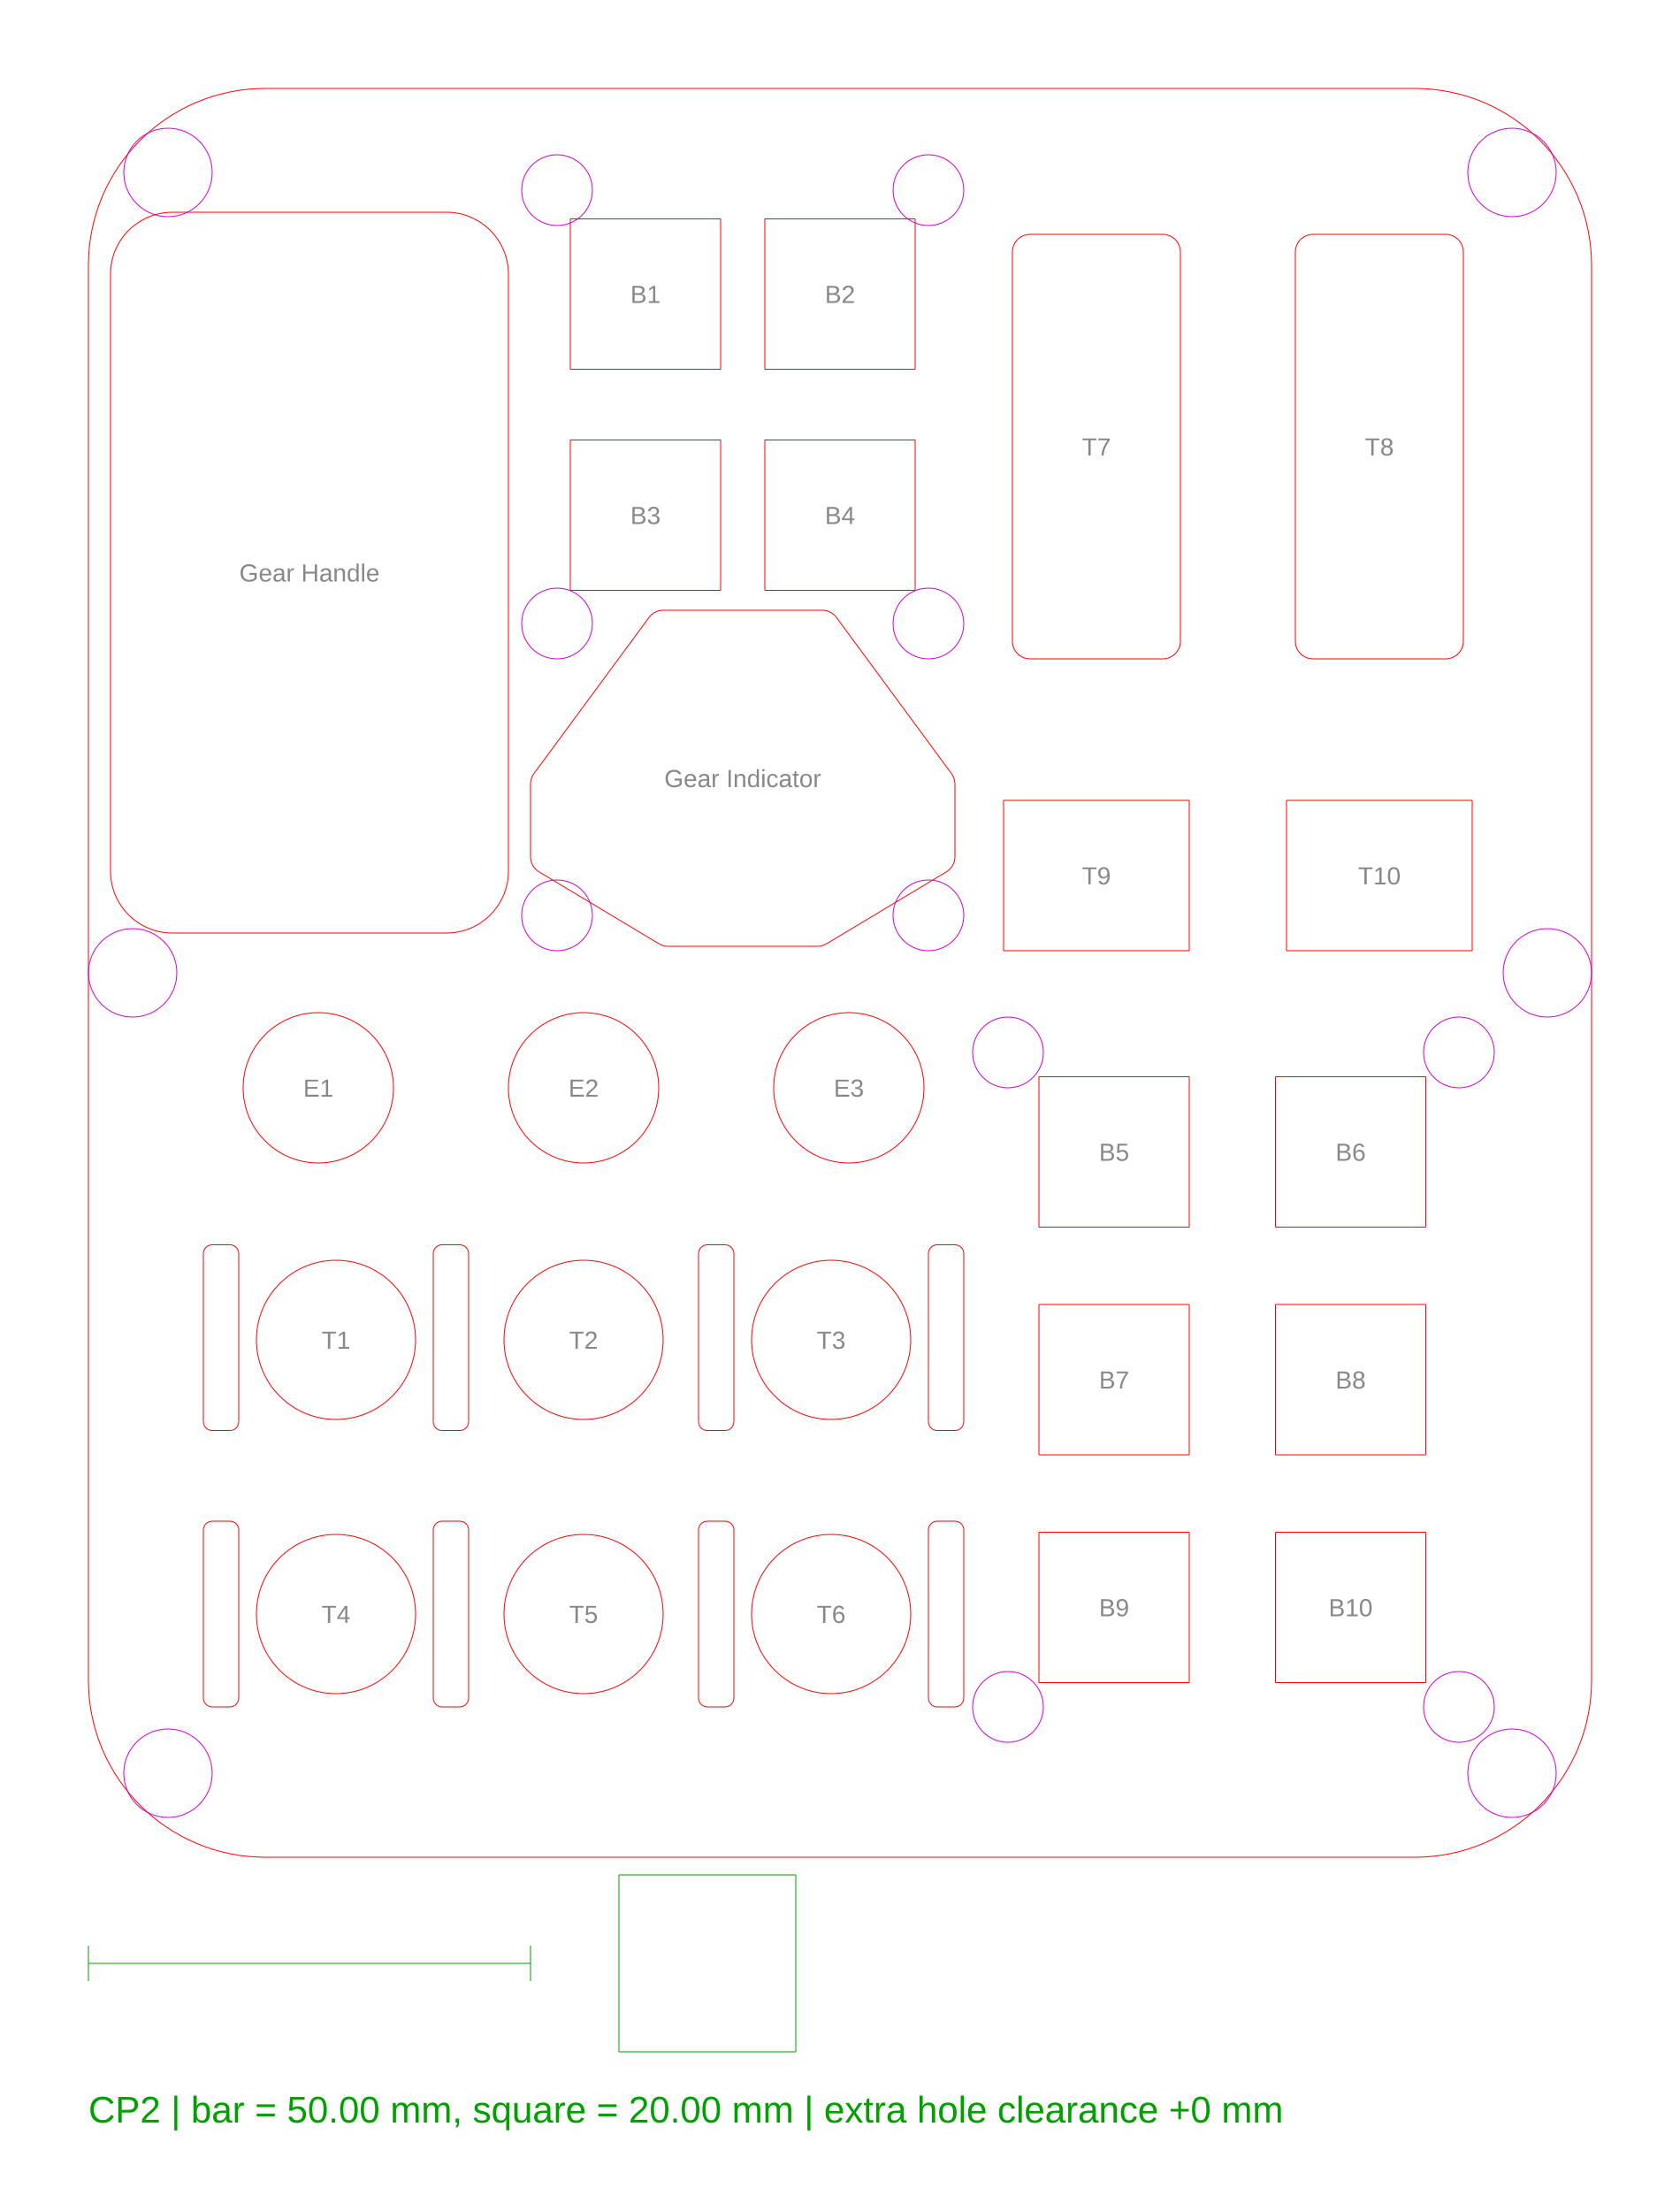
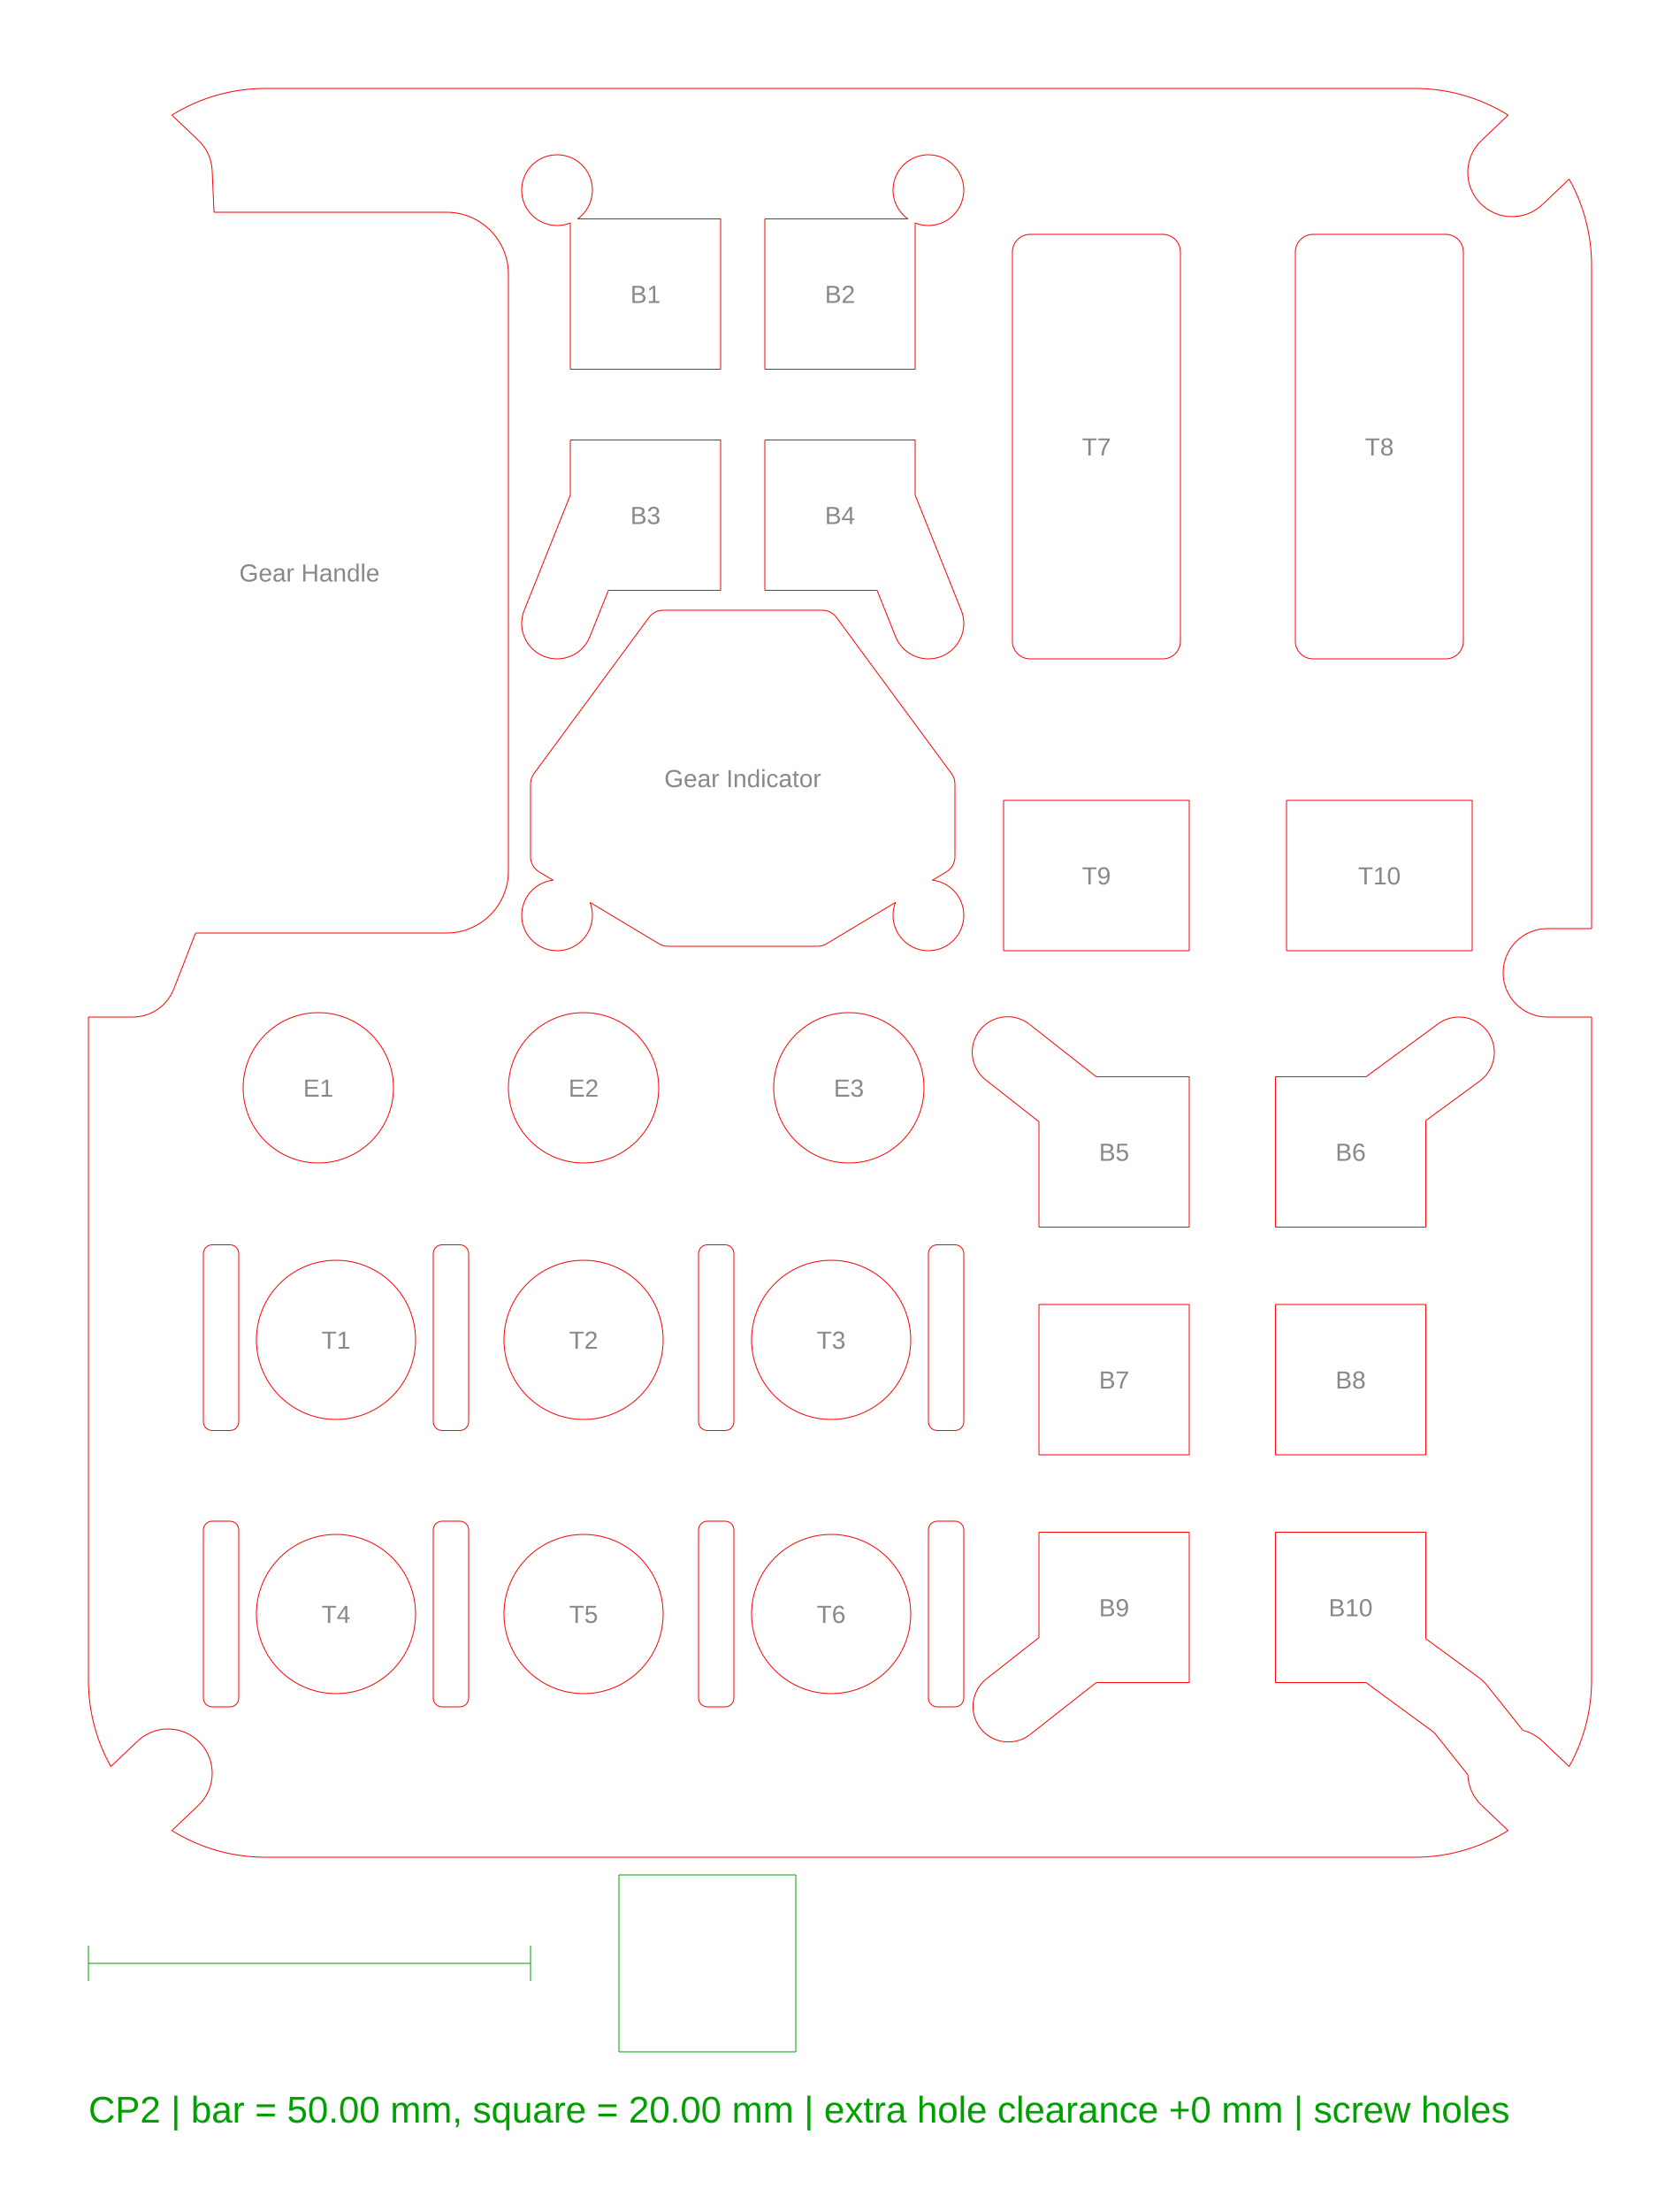
<svg xmlns="http://www.w3.org/2000/svg" width="190mm" height="250mm" viewBox="0 0 190 250">
  <line x1="30" y1="210" x2="160" y2="210" fill="none" stroke="#ff0000" stroke-width="0.1" />
-   <line x1="180" y1="190" x2="180" y2="30" fill="none" stroke="#ff0000" stroke-width="0.1" />
+   <line x1="180" y1="190" x2="180" y2="115" fill="none" stroke="#ff0000" stroke-width="0.1" />
+   <line x1="180" y1="105" x2="180" y2="30" fill="none" stroke="#ff0000" stroke-width="0.1" />
  <line x1="160" y1="10" x2="30" y2="10" fill="none" stroke="#ff0000" stroke-width="0.1" />
-   <line x1="10" y1="30" x2="10" y2="190" fill="none" stroke="#ff0000" stroke-width="0.1" />
-   <path d="M 160 210 A 20 20 0 0 0 180 190" fill="none" stroke="#ff0000" stroke-width="0.1" />
-   <path d="M 180 30 A 20 20 0 0 0 160 10" fill="none" stroke="#ff0000" stroke-width="0.1" />
-   <path d="M 30 10 A 20 20 0 0 0 10 30" fill="none" stroke="#ff0000" stroke-width="0.1" />
-   <path d="M 10 190 A 20 20 0 0 0 30 210" fill="none" stroke="#ff0000" stroke-width="0.1" />
+   <line x1="10" y1="115" x2="10" y2="190" fill="none" stroke="#ff0000" stroke-width="0.1" />
+   <path d="M 160 210 A 20 20 0 0 0 170.563 206.983" fill="none" stroke="#ff0000" stroke-width="0.1" />
+   <path d="M 177.464 199.747 A 20 20 0 0 0 180 190" fill="none" stroke="#ff0000" stroke-width="0.1" />
+   <path d="M 180 30 A 20 20 0 0 0 177.464 20.253" fill="none" stroke="#ff0000" stroke-width="0.1" />
+   <path d="M 170.563 13.017 A 20 20 0 0 0 160 10" fill="none" stroke="#ff0000" stroke-width="0.1" />
+   <path d="M 30 10 A 20 20 0 0 0 19.437 13.017" fill="none" stroke="#ff0000" stroke-width="0.1" />
+   <path d="M 10 190 A 20 20 0 0 0 12.535 199.746" fill="none" stroke="#ff0000" stroke-width="0.1" />
+   <path d="M 19.437 206.983 A 20 20 0 0 0 30 210" fill="none" stroke="#ff0000" stroke-width="0.1" />
  <path d="M 94.6 69.814 A 2 2 0 0 0 92.989 69" fill="none" stroke="#ff0000" stroke-width="0.1" />
  <path d="M 108 88.657 A 2 2 0 0 0 107.61 87.471" fill="none" stroke="#ff0000" stroke-width="0.1" />
  <path d="M 107.029 98.583 A 2 2 0 0 0 108 96.868" fill="none" stroke="#ff0000" stroke-width="0.1" />
  <path d="M 92.446 107 A 2 2 0 0 0 93.475 106.715" fill="none" stroke="#ff0000" stroke-width="0.1" />
  <path d="M 74.525 106.715 A 2 2 0 0 0 75.554 107" fill="none" stroke="#ff0000" stroke-width="0.1" />
  <path d="M 60 96.868 A 2 2 0 0 0 60.971 98.583" fill="none" stroke="#ff0000" stroke-width="0.1" />
  <path d="M 60.39 87.471 A 2 2 0 0 0 60 88.657" fill="none" stroke="#ff0000" stroke-width="0.1" />
  <path d="M 75.011 69 A 2 2 0 0 0 73.4 69.814" fill="none" stroke="#ff0000" stroke-width="0.1" />
  <line x1="84" y1="69" x2="92.989" y2="69" fill="none" stroke="#ff0000" stroke-width="0.1" />
  <line x1="94.6" y1="69.814" x2="107.61" y2="87.471" fill="none" stroke="#ff0000" stroke-width="0.1" />
  <line x1="108" y1="88.657" x2="108" y2="96.868" fill="none" stroke="#ff0000" stroke-width="0.1" />
-   <line x1="107.029" y1="98.583" x2="93.475" y2="106.715" fill="none" stroke="#ff0000" stroke-width="0.1" />
+   <line x1="107.029" y1="98.583" x2="105.457" y2="99.526" fill="none" stroke="#ff0000" stroke-width="0.1" />
+   <line x1="101.279" y1="102.033" x2="93.475" y2="106.715" fill="none" stroke="#ff0000" stroke-width="0.1" />
  <line x1="92.446" y1="107" x2="75.554" y2="107" fill="none" stroke="#ff0000" stroke-width="0.1" />
-   <line x1="74.525" y1="106.715" x2="60.971" y2="98.583" fill="none" stroke="#ff0000" stroke-width="0.1" />
+   <line x1="74.525" y1="106.715" x2="66.721" y2="102.033" fill="none" stroke="#ff0000" stroke-width="0.1" />
+   <line x1="62.544" y1="99.526" x2="60.971" y2="98.583" fill="none" stroke="#ff0000" stroke-width="0.1" />
  <line x1="60" y1="96.868" x2="60" y2="88.657" fill="none" stroke="#ff0000" stroke-width="0.1" />
  <line x1="60.39" y1="87.471" x2="73.4" y2="69.814" fill="none" stroke="#ff0000" stroke-width="0.1" />
  <line x1="75.011" y1="69" x2="84" y2="69" fill="none" stroke="#ff0000" stroke-width="0.1" />
-   <text x="84" y="89" font-family="Arial, Helvetica, sans-serif" font-size="2.8" text-anchor="middle" fill="#888888">Gear Indicator</text>
-   <line x1="117.5" y1="190.25" x2="134.5" y2="190.25" fill="none" stroke="#ff0000" stroke-width="0.1" />
+   <line x1="123.974" y1="190.25" x2="134.5" y2="190.25" fill="none" stroke="#ff0000" stroke-width="0.1" />
  <line x1="134.5" y1="190.25" x2="134.5" y2="173.25" fill="none" stroke="#ff0000" stroke-width="0.1" />
  <line x1="134.5" y1="173.25" x2="117.5" y2="173.25" fill="none" stroke="#ff0000" stroke-width="0.1" />
-   <line x1="117.5" y1="173.25" x2="117.5" y2="190.25" fill="none" stroke="#ff0000" stroke-width="0.1" />
-   <text x="126" y="182.75" font-family="Arial, Helvetica, sans-serif" font-size="2.8" text-anchor="middle" fill="#888888">B9</text>
+   <line x1="117.5" y1="173.25" x2="117.5" y2="185.163" fill="none" stroke="#ff0000" stroke-width="0.1" />
  <line x1="117.5" y1="164.5" x2="134.5" y2="164.5" fill="none" stroke="#ff0000" stroke-width="0.1" />
  <line x1="134.5" y1="164.5" x2="134.5" y2="147.5" fill="none" stroke="#ff0000" stroke-width="0.1" />
  <line x1="134.5" y1="147.5" x2="117.5" y2="147.5" fill="none" stroke="#ff0000" stroke-width="0.1" />
  <line x1="117.5" y1="147.5" x2="117.5" y2="164.5" fill="none" stroke="#ff0000" stroke-width="0.1" />
-   <text x="126" y="157" font-family="Arial, Helvetica, sans-serif" font-size="2.8" text-anchor="middle" fill="#888888">B7</text>
  <line x1="117.5" y1="138.75" x2="134.5" y2="138.75" fill="none" stroke="#ff0000" stroke-width="0.1" />
  <line x1="134.5" y1="138.75" x2="134.5" y2="121.75" fill="none" stroke="#ff0000" stroke-width="0.1" />
-   <line x1="134.5" y1="121.75" x2="117.5" y2="121.75" fill="none" stroke="#ff0000" stroke-width="0.1" />
-   <line x1="117.5" y1="121.75" x2="117.5" y2="138.75" fill="none" stroke="#ff0000" stroke-width="0.1" />
-   <text x="126" y="131.25" font-family="Arial, Helvetica, sans-serif" font-size="2.8" text-anchor="middle" fill="#888888">B5</text>
+   <line x1="134.5" y1="121.75" x2="123.974" y2="121.75" fill="none" stroke="#ff0000" stroke-width="0.1" />
+   <line x1="117.5" y1="126.837" x2="117.5" y2="138.75" fill="none" stroke="#ff0000" stroke-width="0.1" />
  <line x1="144.25" y1="138.75" x2="161.25" y2="138.75" fill="none" stroke="#ff0000" stroke-width="0.1" />
-   <line x1="161.25" y1="138.75" x2="161.25" y2="121.75" fill="none" stroke="#ff0000" stroke-width="0.1" />
-   <line x1="161.25" y1="121.75" x2="144.25" y2="121.75" fill="none" stroke="#ff0000" stroke-width="0.1" />
+   <line x1="161.25" y1="138.75" x2="161.25" y2="126.71" fill="none" stroke="#ff0000" stroke-width="0.1" />
+   <line x1="154.486" y1="121.75" x2="144.25" y2="121.75" fill="none" stroke="#ff0000" stroke-width="0.1" />
  <line x1="144.25" y1="121.75" x2="144.25" y2="138.75" fill="none" stroke="#ff0000" stroke-width="0.1" />
-   <text x="152.75" y="131.25" font-family="Arial, Helvetica, sans-serif" font-size="2.8" text-anchor="middle" fill="#888888">B6</text>
  <line x1="144.25" y1="164.5" x2="161.25" y2="164.5" fill="none" stroke="#ff0000" stroke-width="0.1" />
  <line x1="161.25" y1="164.5" x2="161.25" y2="147.5" fill="none" stroke="#ff0000" stroke-width="0.1" />
  <line x1="161.25" y1="147.5" x2="144.25" y2="147.5" fill="none" stroke="#ff0000" stroke-width="0.1" />
  <line x1="144.25" y1="147.5" x2="144.25" y2="164.5" fill="none" stroke="#ff0000" stroke-width="0.1" />
-   <text x="152.75" y="157" font-family="Arial, Helvetica, sans-serif" font-size="2.8" text-anchor="middle" fill="#888888">B8</text>
-   <line x1="144.25" y1="190.25" x2="161.25" y2="190.25" fill="none" stroke="#ff0000" stroke-width="0.1" />
-   <line x1="161.25" y1="190.25" x2="161.25" y2="173.25" fill="none" stroke="#ff0000" stroke-width="0.1" />
+   <line x1="144.25" y1="190.25" x2="154.486" y2="190.25" fill="none" stroke="#ff0000" stroke-width="0.1" />
+   <line x1="161.25" y1="185.29" x2="161.25" y2="173.25" fill="none" stroke="#ff0000" stroke-width="0.1" />
  <line x1="161.25" y1="173.25" x2="144.25" y2="173.25" fill="none" stroke="#ff0000" stroke-width="0.1" />
  <line x1="144.25" y1="173.25" x2="144.25" y2="190.25" fill="none" stroke="#ff0000" stroke-width="0.1" />
-   <text x="152.75" y="182.75" font-family="Arial, Helvetica, sans-serif" font-size="2.8" text-anchor="middle" fill="#888888">B10</text>
  <line x1="113.5" y1="107.5" x2="134.5" y2="107.5" fill="none" stroke="#ff0000" stroke-width="0.1" />
  <line x1="134.5" y1="107.5" x2="134.5" y2="90.5" fill="none" stroke="#ff0000" stroke-width="0.1" />
  <line x1="134.5" y1="90.5" x2="113.5" y2="90.5" fill="none" stroke="#ff0000" stroke-width="0.1" />
  <line x1="113.5" y1="90.5" x2="113.5" y2="107.5" fill="none" stroke="#ff0000" stroke-width="0.1" />
-   <text x="124" y="100" font-family="Arial, Helvetica, sans-serif" font-size="2.8" text-anchor="middle" fill="#888888">T9</text>
  <line x1="145.5" y1="107.5" x2="166.5" y2="107.5" fill="none" stroke="#ff0000" stroke-width="0.1" />
  <line x1="166.5" y1="107.5" x2="166.5" y2="90.5" fill="none" stroke="#ff0000" stroke-width="0.1" />
  <line x1="166.5" y1="90.5" x2="145.5" y2="90.5" fill="none" stroke="#ff0000" stroke-width="0.1" />
  <line x1="145.5" y1="90.5" x2="145.5" y2="107.5" fill="none" stroke="#ff0000" stroke-width="0.1" />
-   <text x="156" y="100" font-family="Arial, Helvetica, sans-serif" font-size="2.8" text-anchor="middle" fill="#888888">T10</text>
  <line x1="64.5" y1="41.75" x2="81.5" y2="41.75" fill="none" stroke="#ff0000" stroke-width="0.1" />
  <line x1="81.5" y1="41.75" x2="81.5" y2="24.75" fill="none" stroke="#ff0000" stroke-width="0.1" />
-   <line x1="81.5" y1="24.75" x2="64.5" y2="24.75" fill="none" stroke="#ff0000" stroke-width="0.1" />
-   <line x1="64.5" y1="24.75" x2="64.5" y2="41.75" fill="none" stroke="#ff0000" stroke-width="0.1" />
-   <text x="73" y="34.25" font-family="Arial, Helvetica, sans-serif" font-size="2.8" text-anchor="middle" fill="#888888">B1</text>
+   <line x1="81.5" y1="24.75" x2="65.332" y2="24.75" fill="none" stroke="#ff0000" stroke-width="0.1" />
+   <line x1="64.5" y1="25.208" x2="64.5" y2="41.75" fill="none" stroke="#ff0000" stroke-width="0.1" />
  <line x1="86.5" y1="41.75" x2="103.5" y2="41.75" fill="none" stroke="#ff0000" stroke-width="0.1" />
-   <line x1="103.5" y1="41.75" x2="103.5" y2="24.75" fill="none" stroke="#ff0000" stroke-width="0.1" />
-   <line x1="103.5" y1="24.75" x2="86.5" y2="24.75" fill="none" stroke="#ff0000" stroke-width="0.1" />
+   <line x1="103.5" y1="41.75" x2="103.5" y2="25.208" fill="none" stroke="#ff0000" stroke-width="0.1" />
+   <line x1="102.668" y1="24.75" x2="86.5" y2="24.75" fill="none" stroke="#ff0000" stroke-width="0.1" />
  <line x1="86.5" y1="24.75" x2="86.5" y2="41.75" fill="none" stroke="#ff0000" stroke-width="0.1" />
-   <text x="95" y="34.25" font-family="Arial, Helvetica, sans-serif" font-size="2.8" text-anchor="middle" fill="#888888">B2</text>
-   <line x1="64.5" y1="66.75" x2="81.5" y2="66.75" fill="none" stroke="#ff0000" stroke-width="0.1" />
+   <line x1="68.808" y1="66.75" x2="81.5" y2="66.75" fill="none" stroke="#ff0000" stroke-width="0.1" />
  <line x1="81.5" y1="66.75" x2="81.5" y2="49.75" fill="none" stroke="#ff0000" stroke-width="0.1" />
  <line x1="81.5" y1="49.75" x2="64.5" y2="49.75" fill="none" stroke="#ff0000" stroke-width="0.1" />
-   <line x1="64.5" y1="49.75" x2="64.5" y2="66.75" fill="none" stroke="#ff0000" stroke-width="0.1" />
-   <text x="73" y="59.25" font-family="Arial, Helvetica, sans-serif" font-size="2.8" text-anchor="middle" fill="#888888">B3</text>
-   <line x1="86.5" y1="66.75" x2="103.5" y2="66.75" fill="none" stroke="#ff0000" stroke-width="0.1" />
-   <line x1="103.5" y1="66.75" x2="103.5" y2="49.75" fill="none" stroke="#ff0000" stroke-width="0.1" />
+   <line x1="64.5" y1="49.75" x2="64.5" y2="55.98" fill="none" stroke="#ff0000" stroke-width="0.1" />
+   <line x1="86.5" y1="66.75" x2="99.192" y2="66.75" fill="none" stroke="#ff0000" stroke-width="0.1" />
+   <line x1="103.5" y1="55.98" x2="103.5" y2="49.75" fill="none" stroke="#ff0000" stroke-width="0.1" />
  <line x1="103.5" y1="49.75" x2="86.5" y2="49.75" fill="none" stroke="#ff0000" stroke-width="0.1" />
  <line x1="86.5" y1="49.75" x2="86.5" y2="66.75" fill="none" stroke="#ff0000" stroke-width="0.1" />
-   <text x="95" y="59.25" font-family="Arial, Helvetica, sans-serif" font-size="2.8" text-anchor="middle" fill="#888888">B4</text>
  <line x1="116.5" y1="74.5" x2="131.5" y2="74.5" fill="none" stroke="#ff0000" stroke-width="0.1" />
  <line x1="133.5" y1="72.5" x2="133.5" y2="28.5" fill="none" stroke="#ff0000" stroke-width="0.1" />
  <line x1="131.5" y1="26.5" x2="116.5" y2="26.5" fill="none" stroke="#ff0000" stroke-width="0.1" />
  <line x1="114.5" y1="28.5" x2="114.5" y2="72.5" fill="none" stroke="#ff0000" stroke-width="0.1" />
  <path d="M 131.5 74.5 A 2 2 0 0 0 133.5 72.5" fill="none" stroke="#ff0000" stroke-width="0.1" />
  <path d="M 133.5 28.5 A 2 2 0 0 0 131.5 26.5" fill="none" stroke="#ff0000" stroke-width="0.1" />
  <path d="M 116.5 26.5 A 2 2 0 0 0 114.5 28.5" fill="none" stroke="#ff0000" stroke-width="0.1" />
  <path d="M 114.5 72.5 A 2 2 0 0 0 116.5 74.5" fill="none" stroke="#ff0000" stroke-width="0.1" />
-   <text x="124" y="51.5" font-family="Arial, Helvetica, sans-serif" font-size="2.8" text-anchor="middle" fill="#888888">T7</text>
  <line x1="148.5" y1="74.5" x2="163.5" y2="74.5" fill="none" stroke="#ff0000" stroke-width="0.1" />
  <line x1="165.5" y1="72.5" x2="165.5" y2="28.5" fill="none" stroke="#ff0000" stroke-width="0.1" />
  <line x1="163.5" y1="26.5" x2="148.5" y2="26.5" fill="none" stroke="#ff0000" stroke-width="0.1" />
  <line x1="146.5" y1="28.5" x2="146.5" y2="72.5" fill="none" stroke="#ff0000" stroke-width="0.1" />
  <path d="M 163.5 74.5 A 2 2 0 0 0 165.5 72.5" fill="none" stroke="#ff0000" stroke-width="0.1" />
  <path d="M 165.5 28.5 A 2 2 0 0 0 163.5 26.5" fill="none" stroke="#ff0000" stroke-width="0.1" />
  <path d="M 148.5 26.5 A 2 2 0 0 0 146.5 28.5" fill="none" stroke="#ff0000" stroke-width="0.1" />
  <path d="M 146.5 72.5 A 2 2 0 0 0 148.5 74.5" fill="none" stroke="#ff0000" stroke-width="0.1" />
-   <text x="156" y="51.5" font-family="Arial, Helvetica, sans-serif" font-size="2.8" text-anchor="middle" fill="#888888">T8</text>
-   <line x1="19.5" y1="105.5" x2="50.5" y2="105.5" fill="none" stroke="#ff0000" stroke-width="0.1" />
+   <line x1="22.12" y1="105.5" x2="50.5" y2="105.5" fill="none" stroke="#ff0000" stroke-width="0.1" />
  <line x1="57.5" y1="98.5" x2="57.5" y2="31" fill="none" stroke="#ff0000" stroke-width="0.1" />
-   <line x1="50.5" y1="24" x2="19.5" y2="24" fill="none" stroke="#ff0000" stroke-width="0.1" />
-   <line x1="12.5" y1="31" x2="12.5" y2="98.5" fill="none" stroke="#ff0000" stroke-width="0.1" />
+   <line x1="50.5" y1="24" x2="24.206" y2="24" fill="none" stroke="#ff0000" stroke-width="0.1" />
  <path d="M 50.5 105.5 A 7 7 0 0 0 57.5 98.5" fill="none" stroke="#ff0000" stroke-width="0.1" />
  <path d="M 57.5 31 A 7 7 0 0 0 50.5 24" fill="none" stroke="#ff0000" stroke-width="0.1" />
-   <path d="M 19.5 24 A 7 7 0 0 0 12.5 31" fill="none" stroke="#ff0000" stroke-width="0.1" />
-   <path d="M 12.5 98.5 A 7 7 0 0 0 19.5 105.5" fill="none" stroke="#ff0000" stroke-width="0.1" />
-   <text x="35" y="65.75" font-family="Arial, Helvetica, sans-serif" font-size="2.8" text-anchor="middle" fill="#888888">Gear Handle</text>
  <line x1="24" y1="161.75" x2="26" y2="161.75" fill="none" stroke="#ff0000" stroke-width="0.1" />
  <line x1="27" y1="160.75" x2="27" y2="141.75" fill="none" stroke="#ff0000" stroke-width="0.1" />
  <line x1="26" y1="140.75" x2="24" y2="140.75" fill="none" stroke="#ff0000" stroke-width="0.1" />
  <line x1="23" y1="141.75" x2="23" y2="160.75" fill="none" stroke="#ff0000" stroke-width="0.1" />
  <path d="M 26 161.75 A 1 1 0 0 0 27 160.75" fill="none" stroke="#ff0000" stroke-width="0.1" />
  <path d="M 27 141.75 A 1 1 0 0 0 26 140.75" fill="none" stroke="#ff0000" stroke-width="0.1" />
  <path d="M 24 140.75 A 1 1 0 0 0 23 141.75" fill="none" stroke="#ff0000" stroke-width="0.1" />
  <path d="M 23 160.75 A 1 1 0 0 0 24 161.75" fill="none" stroke="#ff0000" stroke-width="0.1" />
  <line x1="50" y1="161.75" x2="52" y2="161.75" fill="none" stroke="#ff0000" stroke-width="0.1" />
  <line x1="53" y1="160.75" x2="53" y2="141.75" fill="none" stroke="#ff0000" stroke-width="0.1" />
  <line x1="52" y1="140.75" x2="50" y2="140.75" fill="none" stroke="#ff0000" stroke-width="0.1" />
  <line x1="49" y1="141.75" x2="49" y2="160.75" fill="none" stroke="#ff0000" stroke-width="0.1" />
  <path d="M 52 161.75 A 1 1 0 0 0 53 160.75" fill="none" stroke="#ff0000" stroke-width="0.1" />
  <path d="M 53 141.75 A 1 1 0 0 0 52 140.75" fill="none" stroke="#ff0000" stroke-width="0.1" />
  <path d="M 50 140.75 A 1 1 0 0 0 49 141.75" fill="none" stroke="#ff0000" stroke-width="0.1" />
  <path d="M 49 160.75 A 1 1 0 0 0 50 161.75" fill="none" stroke="#ff0000" stroke-width="0.1" />
  <line x1="80" y1="161.75" x2="82" y2="161.75" fill="none" stroke="#ff0000" stroke-width="0.1" />
  <line x1="83" y1="160.75" x2="83" y2="141.75" fill="none" stroke="#ff0000" stroke-width="0.1" />
  <line x1="82" y1="140.75" x2="80" y2="140.75" fill="none" stroke="#ff0000" stroke-width="0.1" />
  <line x1="79" y1="141.75" x2="79" y2="160.75" fill="none" stroke="#ff0000" stroke-width="0.1" />
  <path d="M 82 161.75 A 1 1 0 0 0 83 160.75" fill="none" stroke="#ff0000" stroke-width="0.1" />
  <path d="M 83 141.75 A 1 1 0 0 0 82 140.75" fill="none" stroke="#ff0000" stroke-width="0.1" />
  <path d="M 80 140.75 A 1 1 0 0 0 79 141.75" fill="none" stroke="#ff0000" stroke-width="0.1" />
  <path d="M 79 160.75 A 1 1 0 0 0 80 161.75" fill="none" stroke="#ff0000" stroke-width="0.1" />
  <line x1="106" y1="161.75" x2="108" y2="161.75" fill="none" stroke="#ff0000" stroke-width="0.1" />
  <line x1="109" y1="160.75" x2="109" y2="141.75" fill="none" stroke="#ff0000" stroke-width="0.1" />
  <line x1="108" y1="140.75" x2="106" y2="140.75" fill="none" stroke="#ff0000" stroke-width="0.1" />
  <line x1="105" y1="141.75" x2="105" y2="160.75" fill="none" stroke="#ff0000" stroke-width="0.1" />
  <path d="M 108 161.75 A 1 1 0 0 0 109 160.75" fill="none" stroke="#ff0000" stroke-width="0.1" />
  <path d="M 109 141.75 A 1 1 0 0 0 108 140.75" fill="none" stroke="#ff0000" stroke-width="0.1" />
  <path d="M 106 140.75 A 1 1 0 0 0 105 141.75" fill="none" stroke="#ff0000" stroke-width="0.1" />
  <path d="M 105 160.75 A 1 1 0 0 0 106 161.75" fill="none" stroke="#ff0000" stroke-width="0.1" />
  <line x1="24" y1="193" x2="26" y2="193" fill="none" stroke="#ff0000" stroke-width="0.1" />
  <line x1="27" y1="192" x2="27" y2="173" fill="none" stroke="#ff0000" stroke-width="0.1" />
  <line x1="26" y1="172" x2="24" y2="172" fill="none" stroke="#ff0000" stroke-width="0.1" />
  <line x1="23" y1="173" x2="23" y2="192" fill="none" stroke="#ff0000" stroke-width="0.1" />
  <path d="M 26 193 A 1 1 0 0 0 27 192" fill="none" stroke="#ff0000" stroke-width="0.1" />
  <path d="M 27 173 A 1 1 0 0 0 26 172" fill="none" stroke="#ff0000" stroke-width="0.1" />
  <path d="M 24 172 A 1 1 0 0 0 23 173" fill="none" stroke="#ff0000" stroke-width="0.1" />
  <path d="M 23 192 A 1 1 0 0 0 24 193" fill="none" stroke="#ff0000" stroke-width="0.1" />
  <line x1="50" y1="193" x2="52" y2="193" fill="none" stroke="#ff0000" stroke-width="0.1" />
  <line x1="53" y1="192" x2="53" y2="173" fill="none" stroke="#ff0000" stroke-width="0.1" />
  <line x1="52" y1="172" x2="50" y2="172" fill="none" stroke="#ff0000" stroke-width="0.1" />
  <line x1="49" y1="173" x2="49" y2="192" fill="none" stroke="#ff0000" stroke-width="0.1" />
  <path d="M 52 193 A 1 1 0 0 0 53 192" fill="none" stroke="#ff0000" stroke-width="0.1" />
  <path d="M 53 173 A 1 1 0 0 0 52 172" fill="none" stroke="#ff0000" stroke-width="0.1" />
  <path d="M 50 172 A 1 1 0 0 0 49 173" fill="none" stroke="#ff0000" stroke-width="0.1" />
  <path d="M 49 192 A 1 1 0 0 0 50 193" fill="none" stroke="#ff0000" stroke-width="0.1" />
  <line x1="80" y1="193" x2="82" y2="193" fill="none" stroke="#ff0000" stroke-width="0.1" />
  <line x1="83" y1="192" x2="83" y2="173" fill="none" stroke="#ff0000" stroke-width="0.1" />
  <line x1="82" y1="172" x2="80" y2="172" fill="none" stroke="#ff0000" stroke-width="0.1" />
  <line x1="79" y1="173" x2="79" y2="192" fill="none" stroke="#ff0000" stroke-width="0.1" />
  <path d="M 82 193 A 1 1 0 0 0 83 192" fill="none" stroke="#ff0000" stroke-width="0.1" />
  <path d="M 83 173 A 1 1 0 0 0 82 172" fill="none" stroke="#ff0000" stroke-width="0.1" />
  <path d="M 80 172 A 1 1 0 0 0 79 173" fill="none" stroke="#ff0000" stroke-width="0.1" />
  <path d="M 79 192 A 1 1 0 0 0 80 193" fill="none" stroke="#ff0000" stroke-width="0.1" />
  <line x1="106" y1="193" x2="108" y2="193" fill="none" stroke="#ff0000" stroke-width="0.1" />
  <line x1="109" y1="192" x2="109" y2="173" fill="none" stroke="#ff0000" stroke-width="0.1" />
  <line x1="108" y1="172" x2="106" y2="172" fill="none" stroke="#ff0000" stroke-width="0.1" />
  <line x1="105" y1="173" x2="105" y2="192" fill="none" stroke="#ff0000" stroke-width="0.1" />
  <path d="M 108 193 A 1 1 0 0 0 109 192" fill="none" stroke="#ff0000" stroke-width="0.1" />
  <path d="M 109 173 A 1 1 0 0 0 108 172" fill="none" stroke="#ff0000" stroke-width="0.1" />
  <path d="M 106 172 A 1 1 0 0 0 105 173" fill="none" stroke="#ff0000" stroke-width="0.1" />
  <path d="M 105 192 A 1 1 0 0 0 106 193" fill="none" stroke="#ff0000" stroke-width="0.1" />
  <circle cx="38" cy="151.5" r="9" fill="none" stroke="#ff0000" stroke-width="0.1" />
+   <circle cx="66" cy="151.5" r="9" fill="none" stroke="#ff0000" stroke-width="0.1" />
+   <circle cx="94" cy="151.5" r="9" fill="none" stroke="#ff0000" stroke-width="0.1" />
+   <circle cx="38" cy="182.5" r="9" fill="none" stroke="#ff0000" stroke-width="0.1" />
+   <circle cx="66" cy="182.5" r="9" fill="none" stroke="#ff0000" stroke-width="0.1" />
+   <circle cx="94" cy="182.5" r="9" fill="none" stroke="#ff0000" stroke-width="0.1" />
+   <circle cx="36" cy="123" r="8.5" fill="none" stroke="#ff0000" stroke-width="0.1" />
+   <circle cx="66" cy="123" r="8.5" fill="none" stroke="#ff0000" stroke-width="0.1" />
+   <circle cx="96" cy="123" r="8.5" fill="none" stroke="#ff0000" stroke-width="0.1" />
+   <path d="M 23.999 200.5 A 5 5 0 0 0 15.554 196.876" fill="none" stroke="#ff0000" stroke-width="0.1" />
+   <path d="M 22.444 204.124 A 5 5 0 0 0 23.999 200.5" fill="none" stroke="#ff0000" stroke-width="0.1" />
+   <path d="M 174.445 196.876 A 5 5 0 0 0 172.233 195.654" fill="none" stroke="#ff0000" stroke-width="0.1" />
+   <path d="M 166.003 200.673 A 5 5 0 0 0 167.555 204.124" fill="none" stroke="#ff0000" stroke-width="0.1" />
+   <path d="M 23.995 19.277 A 5 5 0 0 0 22.445 15.876" fill="none" stroke="#ff0000" stroke-width="0.1" />
+   <path d="M 167.555 15.876 A 5 5 0 1 0 174.445 23.124" fill="none" stroke="#ff0000" stroke-width="0.1" />
+   <path d="M 15 115 A 5 5 0 0 0 19.659 111.816" fill="none" stroke="#ff0000" stroke-width="0.1" />
+   <path d="M 175 105 A 5 5 0 0 0 175 115" fill="none" stroke="#ff0000" stroke-width="0.1" />
+   <path d="M 111.529 189.855 A 4 4 0 0 0 116.471 196.145" fill="none" stroke="#ff0000" stroke-width="0.1" />
+   <path d="M 168.127 190.506 A 4 4 0 0 0 167.365 189.774" fill="none" stroke="#ff0000" stroke-width="0.1" />
+   <path d="M 116.471 115.855 A 4 4 0 1 0 111.529 122.145" fill="none" stroke="#ff0000" stroke-width="0.1" />
+   <path d="M 169 119 A 4 4 0 0 0 162.635 115.774" fill="none" stroke="#ff0000" stroke-width="0.1" />
+   <path d="M 167.365 122.226 A 4 4 0 0 0 169 119" fill="none" stroke="#ff0000" stroke-width="0.1" />
+   <path d="M 67 103.5 A 4 4 0 0 0 66.721 102.033" fill="none" stroke="#ff0000" stroke-width="0.1" />
+   <path d="M 62.544 99.526 A 4 4 0 1 0 67 103.5" fill="none" stroke="#ff0000" stroke-width="0.1" />
+   <path d="M 109 103.5 A 4 4 0 0 0 105.457 99.526" fill="none" stroke="#ff0000" stroke-width="0.1" />
+   <path d="M 101.279 102.033 A 4 4 0 1 0 109 103.5" fill="none" stroke="#ff0000" stroke-width="0.1" />
+   <path d="M 59.286 69.014 A 4 4 0 0 0 66.714 71.986" fill="none" stroke="#ff0000" stroke-width="0.1" />
+   <path d="M 109 70.5 A 4 4 0 0 0 108.714 69.014" fill="none" stroke="#ff0000" stroke-width="0.1" />
+   <path d="M 101.286 71.986 A 4 4 0 0 0 109 70.5" fill="none" stroke="#ff0000" stroke-width="0.1" />
+   <path d="M 67 21.5 A 4 4 0 1 0 64.5 25.208" fill="none" stroke="#ff0000" stroke-width="0.1" />
+   <path d="M 65.332 24.75 A 4 4 0 0 0 67 21.5" fill="none" stroke="#ff0000" stroke-width="0.1" />
+   <path d="M 109 21.5 A 4 4 0 1 0 102.668 24.75" fill="none" stroke="#ff0000" stroke-width="0.1" />
+   <path d="M 103.5 25.208 A 4 4 0 0 0 109 21.5" fill="none" stroke="#ff0000" stroke-width="0.1" />
+   <line x1="15.554" y1="196.876" x2="12.535" y2="199.746" fill="none" stroke="#ff0000" stroke-width="0.1" />
+   <line x1="19.437" y1="206.983" x2="22.444" y2="204.124" fill="none" stroke="#ff0000" stroke-width="0.1" />
+   <line x1="167.555" y1="204.124" x2="170.563" y2="206.983" fill="none" stroke="#ff0000" stroke-width="0.1" />
+   <line x1="177.464" y1="199.747" x2="174.445" y2="196.876" fill="none" stroke="#ff0000" stroke-width="0.1" />
+   <line x1="22.445" y1="15.876" x2="19.437" y2="13.017" fill="none" stroke="#ff0000" stroke-width="0.1" />
+   <line x1="24.206" y1="24" x2="23.995" y2="19.277" fill="none" stroke="#ff0000" stroke-width="0.1" />
+   <line x1="174.445" y1="23.124" x2="177.464" y2="20.253" fill="none" stroke="#ff0000" stroke-width="0.1" />
+   <line x1="170.563" y1="13.017" x2="167.555" y2="15.876" fill="none" stroke="#ff0000" stroke-width="0.1" />
+   <line x1="10" y1="115" x2="15" y2="115" fill="none" stroke="#ff0000" stroke-width="0.1" />
+   <line x1="19.659" y1="111.816" x2="22.12" y2="105.5" fill="none" stroke="#ff0000" stroke-width="0.1" />
+   <line x1="175" y1="115" x2="180" y2="115" fill="none" stroke="#ff0000" stroke-width="0.1" />
+   <line x1="180" y1="105" x2="175" y2="105" fill="none" stroke="#ff0000" stroke-width="0.1" />
+   <line x1="116.471" y1="196.145" x2="123.974" y2="190.25" fill="none" stroke="#ff0000" stroke-width="0.1" />
+   <line x1="117.5" y1="185.163" x2="111.529" y2="189.855" fill="none" stroke="#ff0000" stroke-width="0.1" />
+   <line x1="167.365" y1="189.774" x2="161.25" y2="185.29" fill="none" stroke="#ff0000" stroke-width="0.1" />
+   <line x1="154.486" y1="190.25" x2="162.205" y2="195.911" fill="none" stroke="#ff0000" stroke-width="0.1" />
+   <line x1="162.205" y1="195.911" x2="166.003" y2="200.673" fill="none" stroke="#ff0000" stroke-width="0.1" />
+   <line x1="172.233" y1="195.654" x2="168.127" y2="190.506" fill="none" stroke="#ff0000" stroke-width="0.1" />
+   <line x1="111.529" y1="122.145" x2="117.5" y2="126.837" fill="none" stroke="#ff0000" stroke-width="0.1" />
+   <line x1="123.974" y1="121.75" x2="116.471" y2="115.855" fill="none" stroke="#ff0000" stroke-width="0.1" />
+   <line x1="162.635" y1="115.774" x2="154.486" y2="121.75" fill="none" stroke="#ff0000" stroke-width="0.1" />
+   <line x1="161.25" y1="126.71" x2="167.365" y2="122.226" fill="none" stroke="#ff0000" stroke-width="0.1" />
+   <line x1="66.714" y1="71.986" x2="68.808" y2="66.75" fill="none" stroke="#ff0000" stroke-width="0.1" />
+   <line x1="64.5" y1="55.98" x2="59.286" y2="69.014" fill="none" stroke="#ff0000" stroke-width="0.1" />
+   <line x1="108.714" y1="69.014" x2="103.5" y2="55.98" fill="none" stroke="#ff0000" stroke-width="0.1" />
+   <line x1="99.192" y1="66.75" x2="101.286" y2="71.986" fill="none" stroke="#ff0000" stroke-width="0.1" />
+   <text x="84" y="89" font-family="Arial, Helvetica, sans-serif" font-size="2.8" text-anchor="middle" fill="#888888">Gear Indicator</text>
+   <text x="126" y="182.75" font-family="Arial, Helvetica, sans-serif" font-size="2.8" text-anchor="middle" fill="#888888">B9</text>
+   <text x="126" y="157" font-family="Arial, Helvetica, sans-serif" font-size="2.8" text-anchor="middle" fill="#888888">B7</text>
+   <text x="126" y="131.25" font-family="Arial, Helvetica, sans-serif" font-size="2.8" text-anchor="middle" fill="#888888">B5</text>
+   <text x="152.75" y="131.25" font-family="Arial, Helvetica, sans-serif" font-size="2.8" text-anchor="middle" fill="#888888">B6</text>
+   <text x="152.75" y="157" font-family="Arial, Helvetica, sans-serif" font-size="2.8" text-anchor="middle" fill="#888888">B8</text>
+   <text x="152.75" y="182.75" font-family="Arial, Helvetica, sans-serif" font-size="2.8" text-anchor="middle" fill="#888888">B10</text>
+   <text x="124" y="100" font-family="Arial, Helvetica, sans-serif" font-size="2.8" text-anchor="middle" fill="#888888">T9</text>
+   <text x="156" y="100" font-family="Arial, Helvetica, sans-serif" font-size="2.8" text-anchor="middle" fill="#888888">T10</text>
+   <text x="73" y="34.25" font-family="Arial, Helvetica, sans-serif" font-size="2.8" text-anchor="middle" fill="#888888">B1</text>
+   <text x="95" y="34.25" font-family="Arial, Helvetica, sans-serif" font-size="2.8" text-anchor="middle" fill="#888888">B2</text>
+   <text x="73" y="59.25" font-family="Arial, Helvetica, sans-serif" font-size="2.8" text-anchor="middle" fill="#888888">B3</text>
+   <text x="95" y="59.25" font-family="Arial, Helvetica, sans-serif" font-size="2.8" text-anchor="middle" fill="#888888">B4</text>
+   <text x="124" y="51.5" font-family="Arial, Helvetica, sans-serif" font-size="2.8" text-anchor="middle" fill="#888888">T7</text>
+   <text x="156" y="51.5" font-family="Arial, Helvetica, sans-serif" font-size="2.8" text-anchor="middle" fill="#888888">T8</text>
+   <text x="35" y="65.75" font-family="Arial, Helvetica, sans-serif" font-size="2.8" text-anchor="middle" fill="#888888">Gear Handle</text>
  <text x="38" y="152.5" font-family="Arial, Helvetica, sans-serif" font-size="2.8" text-anchor="middle" fill="#888888">T1</text>
-   <circle cx="66" cy="151.5" r="9" fill="none" stroke="#ff0000" stroke-width="0.1" />
  <text x="66" y="152.5" font-family="Arial, Helvetica, sans-serif" font-size="2.8" text-anchor="middle" fill="#888888">T2</text>
-   <circle cx="94" cy="151.5" r="9" fill="none" stroke="#ff0000" stroke-width="0.1" />
  <text x="94" y="152.5" font-family="Arial, Helvetica, sans-serif" font-size="2.8" text-anchor="middle" fill="#888888">T3</text>
-   <circle cx="38" cy="182.5" r="9" fill="none" stroke="#ff0000" stroke-width="0.1" />
  <text x="38" y="183.5" font-family="Arial, Helvetica, sans-serif" font-size="2.8" text-anchor="middle" fill="#888888">T4</text>
-   <circle cx="66" cy="182.5" r="9" fill="none" stroke="#ff0000" stroke-width="0.1" />
  <text x="66" y="183.5" font-family="Arial, Helvetica, sans-serif" font-size="2.8" text-anchor="middle" fill="#888888">T5</text>
-   <circle cx="94" cy="182.5" r="9" fill="none" stroke="#ff0000" stroke-width="0.1" />
  <text x="94" y="183.5" font-family="Arial, Helvetica, sans-serif" font-size="2.8" text-anchor="middle" fill="#888888">T6</text>
-   <circle cx="36" cy="123" r="8.5" fill="none" stroke="#ff0000" stroke-width="0.1" />
  <text x="36" y="124" font-family="Arial, Helvetica, sans-serif" font-size="2.8" text-anchor="middle" fill="#888888">E1</text>
-   <circle cx="66" cy="123" r="8.5" fill="none" stroke="#ff0000" stroke-width="0.1" />
  <text x="66" y="124" font-family="Arial, Helvetica, sans-serif" font-size="2.8" text-anchor="middle" fill="#888888">E2</text>
-   <circle cx="96" cy="123" r="8.5" fill="none" stroke="#ff0000" stroke-width="0.1" />
  <text x="96" y="124" font-family="Arial, Helvetica, sans-serif" font-size="2.8" text-anchor="middle" fill="#888888">E3</text>
-   <circle cx="18.999" cy="200.5" r="5" fill="none" stroke="#d000d0" stroke-width="0.1" />
-   <circle cx="171" cy="200.5" r="5" fill="none" stroke="#d000d0" stroke-width="0.1" />
-   <circle cx="19" cy="19.5" r="5" fill="none" stroke="#d000d0" stroke-width="0.1" />
-   <circle cx="171" cy="19.5" r="5" fill="none" stroke="#d000d0" stroke-width="0.1" />
-   <circle cx="15" cy="110" r="5" fill="none" stroke="#d000d0" stroke-width="0.1" />
-   <circle cx="175" cy="110" r="5" fill="none" stroke="#d000d0" stroke-width="0.1" />
-   <circle cx="114" cy="193" r="4" fill="none" stroke="#d000d0" stroke-width="0.1" />
-   <circle cx="165" cy="193" r="4" fill="none" stroke="#d000d0" stroke-width="0.1" />
-   <circle cx="114" cy="119" r="4" fill="none" stroke="#d000d0" stroke-width="0.1" />
-   <circle cx="165" cy="119" r="4" fill="none" stroke="#d000d0" stroke-width="0.1" />
-   <circle cx="63" cy="103.5" r="4" fill="none" stroke="#d000d0" stroke-width="0.1" />
-   <circle cx="105" cy="103.5" r="4" fill="none" stroke="#d000d0" stroke-width="0.1" />
-   <circle cx="63" cy="70.5" r="4" fill="none" stroke="#d000d0" stroke-width="0.1" />
-   <circle cx="105" cy="70.5" r="4" fill="none" stroke="#d000d0" stroke-width="0.1" />
-   <circle cx="63" cy="21.5" r="4" fill="none" stroke="#d000d0" stroke-width="0.1" />
-   <circle cx="105" cy="21.5" r="4" fill="none" stroke="#d000d0" stroke-width="0.1" />
  <line x1="10" y1="222" x2="60" y2="222" fill="none" stroke="#00a000" stroke-width="0.1" />
  <line x1="10" y1="224" x2="10" y2="220" fill="none" stroke="#00a000" stroke-width="0.1" />
  <line x1="60" y1="224" x2="60" y2="220" fill="none" stroke="#00a000" stroke-width="0.1" />
  <line x1="70" y1="232" x2="90" y2="232" fill="none" stroke="#00a000" stroke-width="0.1" />
  <line x1="90" y1="232" x2="90" y2="212" fill="none" stroke="#00a000" stroke-width="0.1" />
  <line x1="90" y1="212" x2="70" y2="212" fill="none" stroke="#00a000" stroke-width="0.1" />
  <line x1="70" y1="212" x2="70" y2="232" fill="none" stroke="#00a000" stroke-width="0.1" />
-   <text x="10" y="240" font-family="Arial, Helvetica, sans-serif" font-size="4.2" text-anchor="start" fill="#00a000">CP2  |  bar = 50.00 mm, square = 20.00 mm  |  extra hole clearance +0 mm</text>
+   <text x="10" y="240" font-family="Arial, Helvetica, sans-serif" font-size="4.2" text-anchor="start" fill="#00a000">CP2  |  bar = 50.00 mm, square = 20.00 mm  |  extra hole clearance +0 mm  |  screw holes</text>
</svg>
